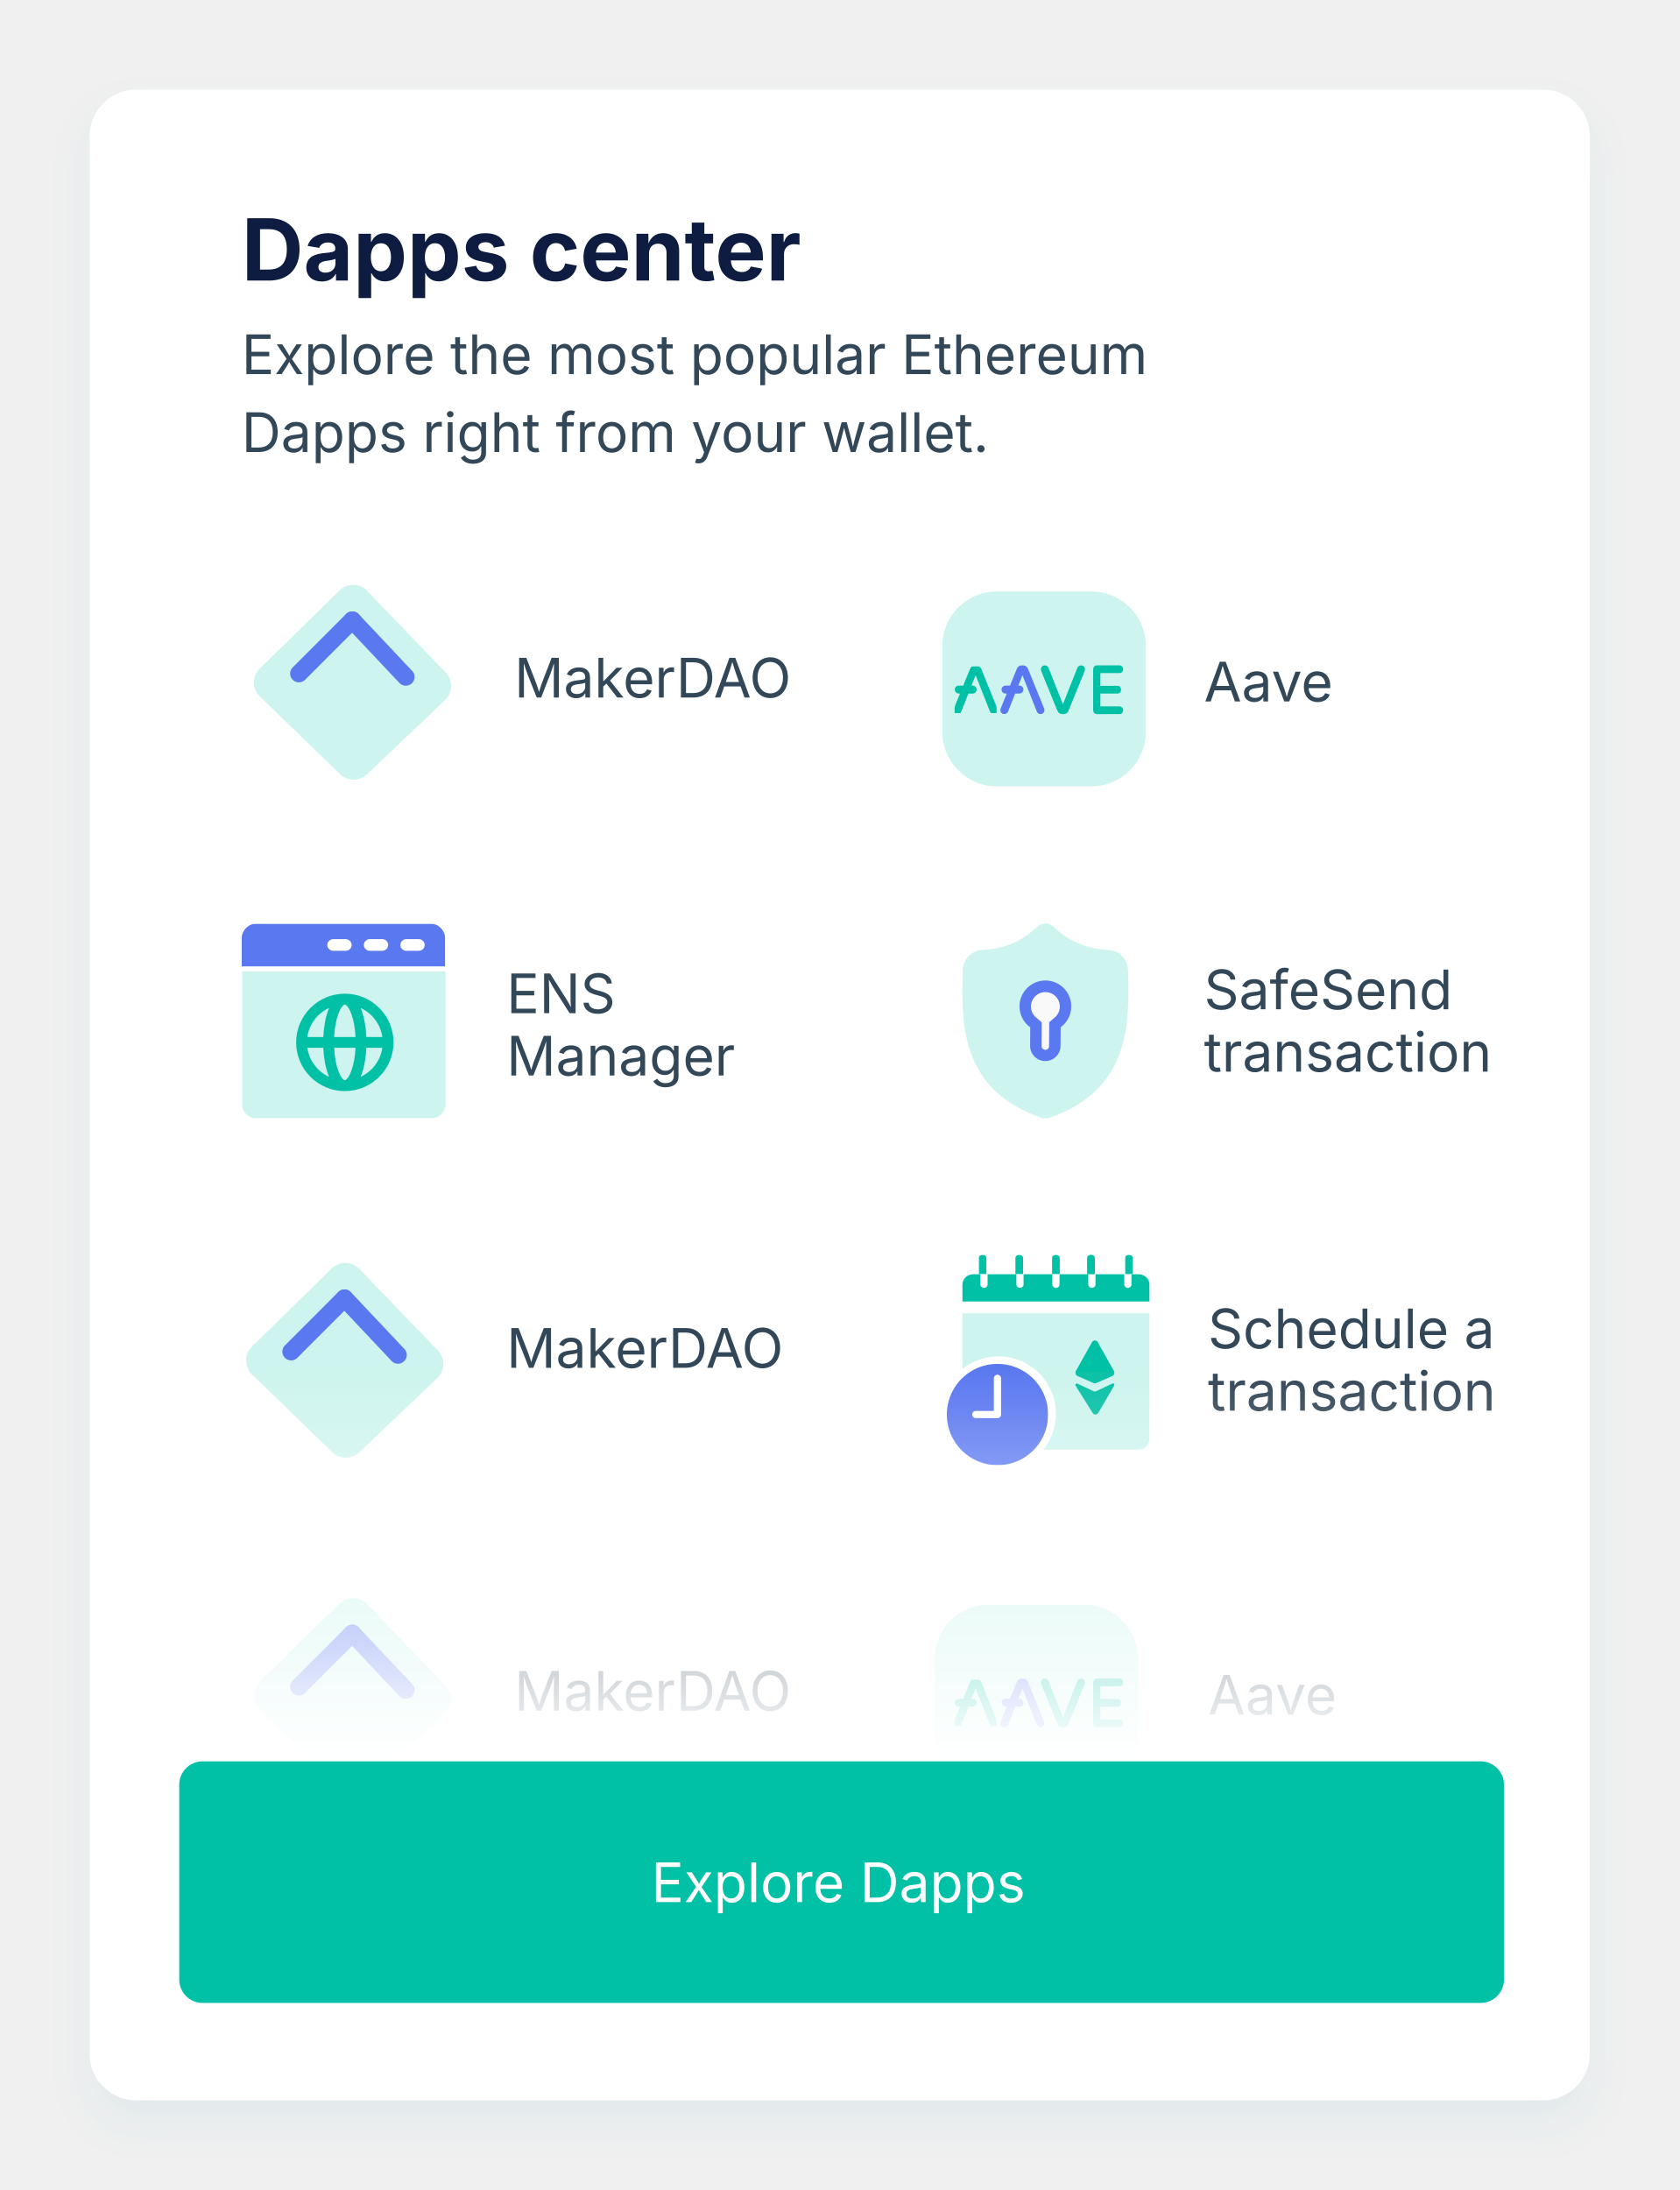
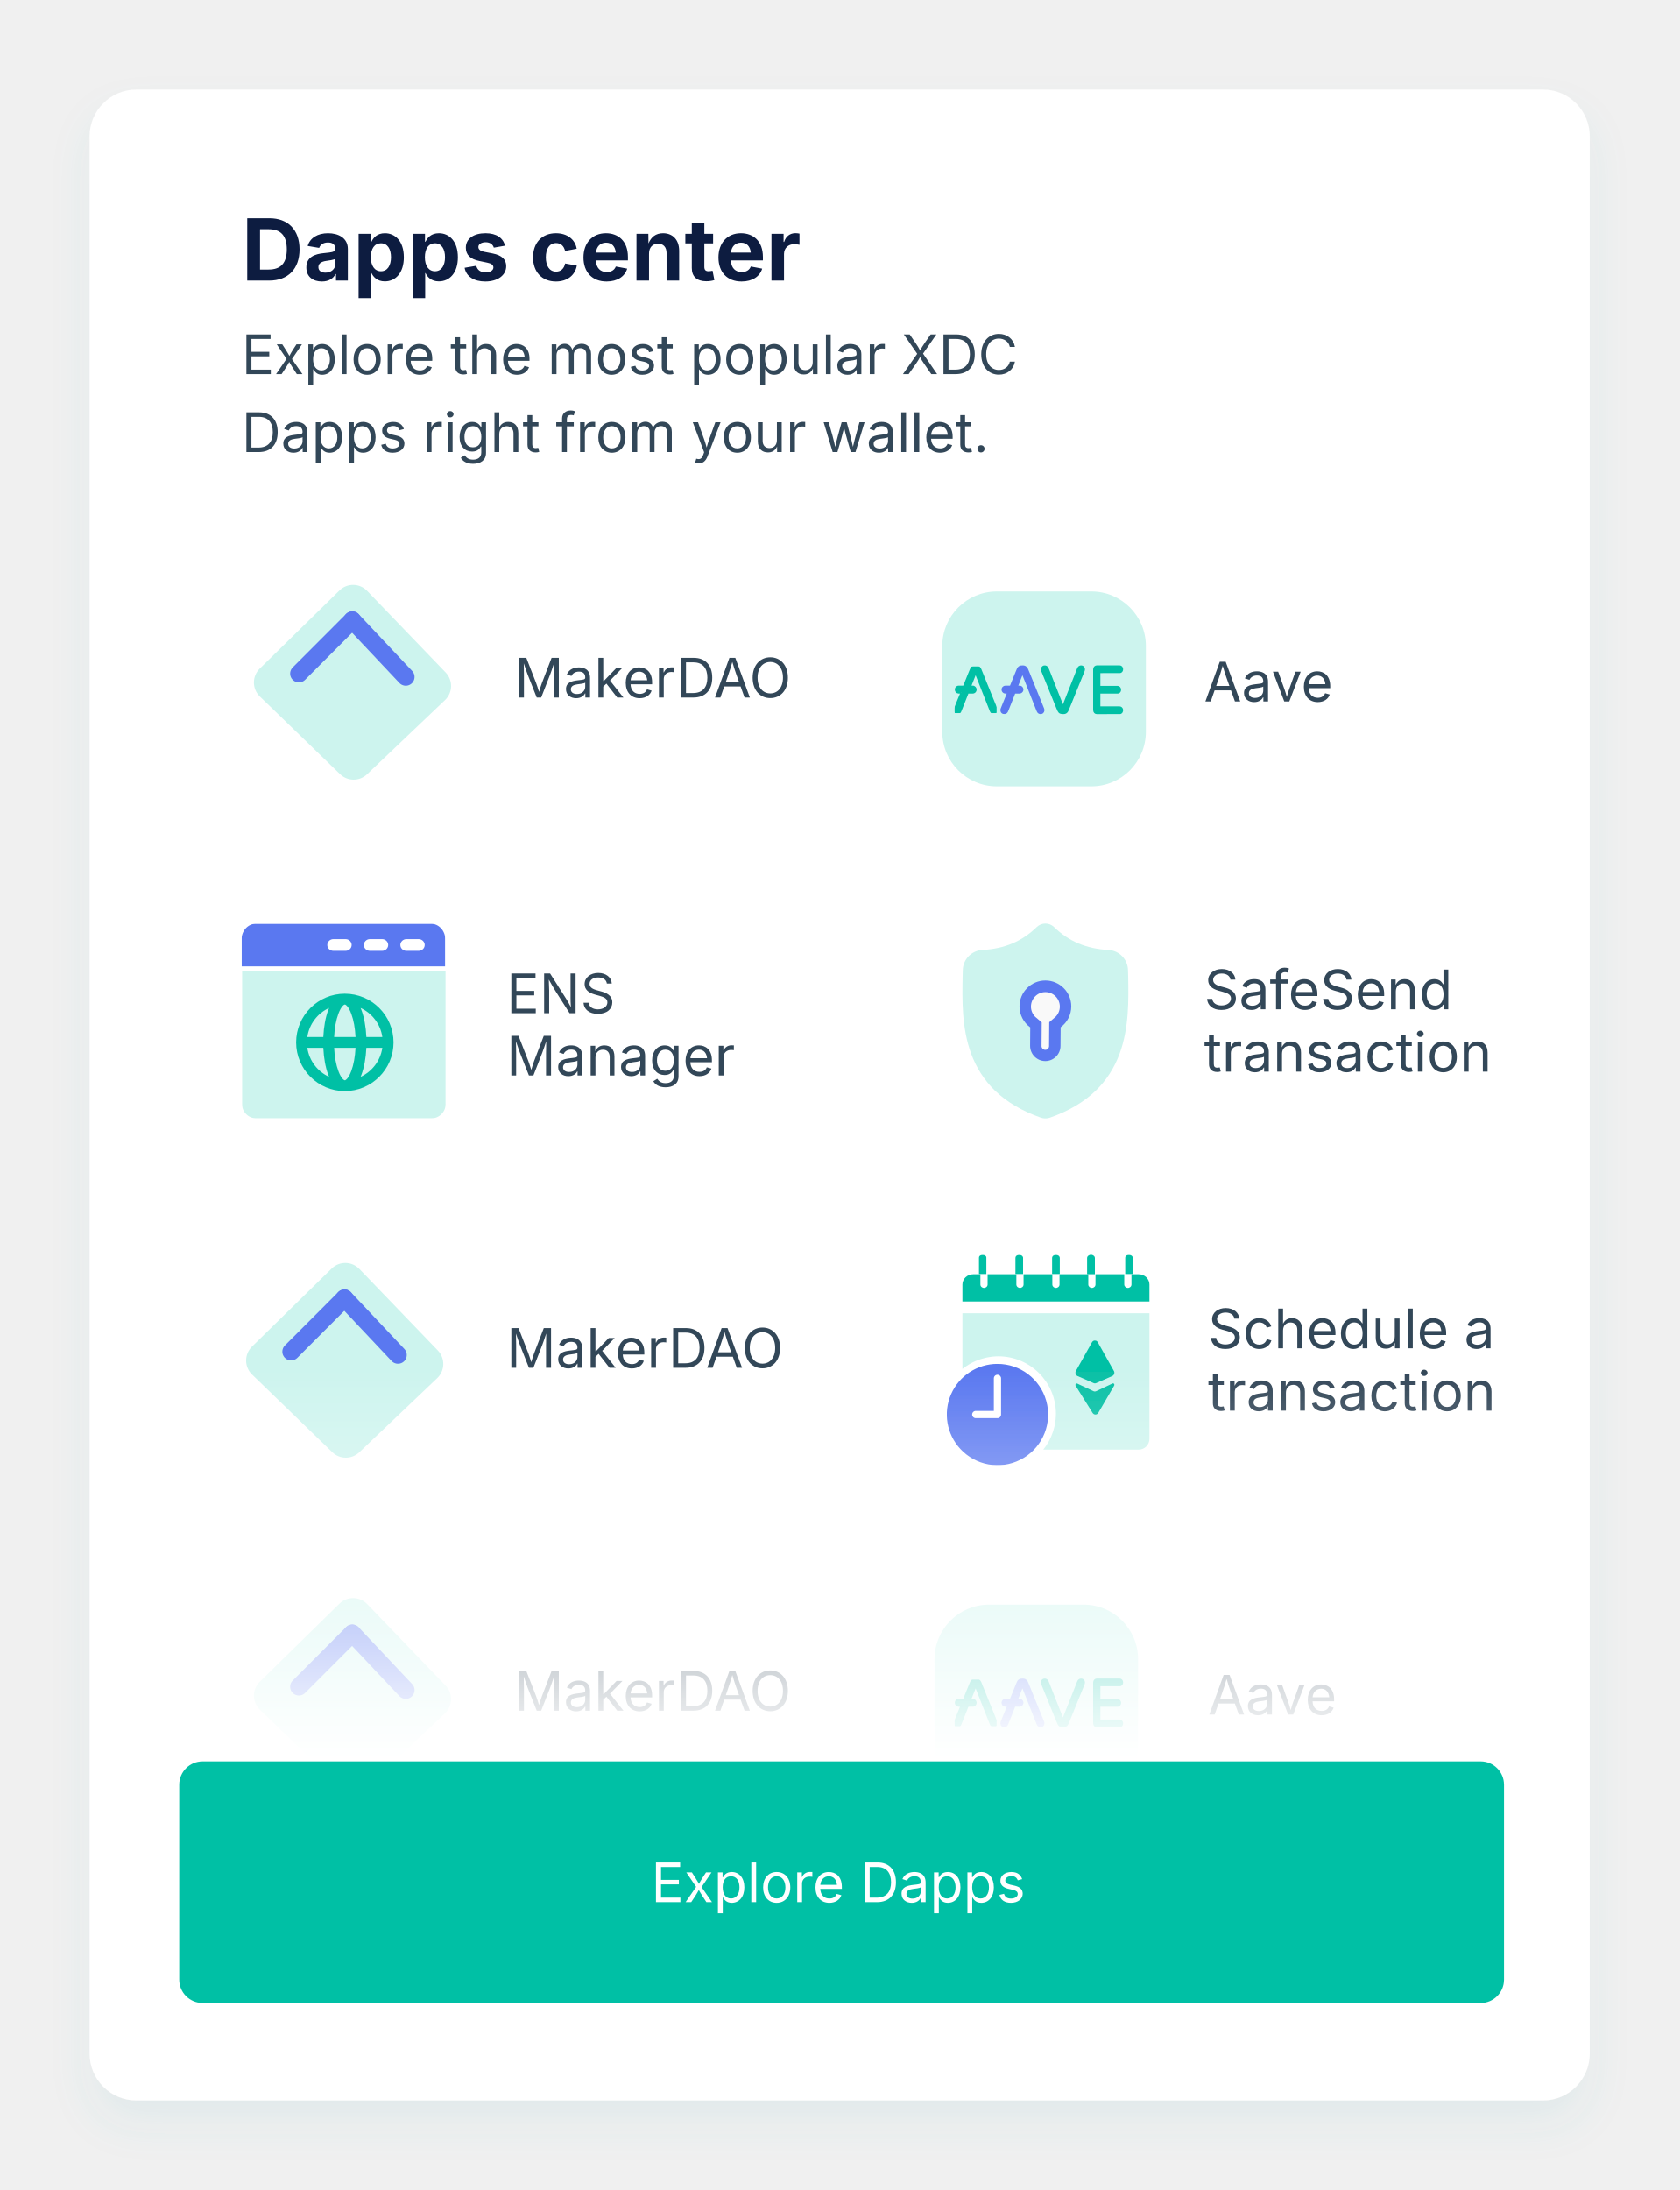
<svg xmlns="http://www.w3.org/2000/svg" xmlns:xlink="http://www.w3.org/1999/xlink" width="431px" height="562px" viewBox="0 0 431 562" version="1.1">
  <defs>
    <filter x="-8.1%" y="-6.0%" width="116.1%" height="112.0%" filterUnits="objectBoundingBox" id="filter-1">
      <feOffset dx="0" dy="6" in="SourceAlpha" result="shadowOffsetOuter1" />
      <feGaussianBlur stdDeviation="5" in="shadowOffsetOuter1" result="shadowBlurOuter1" />
      <feColorMatrix values="0 0 0 0 0.075   0 0 0 0 0.395   0 0 0 0 0.464  0 0 0 0.085 0" type="matrix" in="shadowBlurOuter1" result="shadowMatrixOuter1" />
      <feMerge>
        <feMergeNode in="shadowMatrixOuter1" />
        <feMergeNode in="SourceGraphic" />
      </feMerge>
    </filter>
    <polygon id="path-2" points="0 0.018 10.774 0.018 10.774 11.994 0 11.994" />
    <polygon id="path-4" points="0 0.018 10.774 0.018 10.774 11.994 0 11.994" />
    <polygon id="path-6" points="0.103 0.24 52.38 0.24 52.38 38 0.103 38" />
    <polygon id="path-8" points="0 0.037 52.277 0.037 52.277 11.037 0 11.037" />
    <polygon id="path-10" points="0 0 26 0 26 26 0 26" />
    <polygon id="path-12" points="0 0 2 0 2 5 0 5" />
    <polygon id="path-14" points="0.731 0 2.731 0 2.731 5 0.731 5" />
    <polygon id="path-16" points="0.577 0 2.577 0 2.577 5 0.577 5" />
    <polygon id="path-18" points="0.192 0 2.192 0 2.192 5 0.192 5" />
    <linearGradient x1="50%" y1="15.254%" x2="50%" y2="68.353%" id="linearGradient-20">
      <stop stop-color="#FFFFFF" stop-opacity="0" offset="0%" />
      <stop stop-color="#FFFFFF" offset="100%" />
    </linearGradient>
  </defs>
  <g id="Landing-page_mobile-layout" stroke="none" stroke-width="1" fill="none" fill-rule="evenodd">
    <g id="landing-page-Dapps" transform="translate(8, -1260)">
      <g id="Group-8" filter="url(#filter-1)" transform="translate(15, 1283)">
        <rect id="Rectangle" fill="#FFFFFF" x="0" y="0" width="385" height="516" rx="12" />
        <g id="Group-9" transform="translate(38, 125)">
          <g id="Group-29" transform="translate(186, 89)">
            <g id="lock-copy" fill-rule="nonzero">
              <path d="M21.296,13.593 C23.421,13.593 25.348,14.456 26.744,15.853 C28.138,17.248 29,19.175 29,21.3 C29,22.724 28.609,24.088 27.904,25.263 C27.472,25.984 26.922,26.635 26.271,27.186 L26.271,27.186 L26.241,31.452 C26.235,32.819 25.682,34.045 24.804,34.934 C23.901,35.847 22.653,36.407 21.276,36.407 C19.911,36.407 18.672,35.855 17.773,34.959 C16.868,34.057 16.309,32.808 16.312,31.432 L16.312,31.432 L16.343,27.204 C15.688,26.655 15.135,26.005 14.7,25.284 C13.988,24.105 13.593,22.734 13.593,21.3 C13.593,19.175 14.455,17.248 15.849,15.853 C17.244,14.456 19.172,13.593 21.296,13.593 Z" id="Path" stroke="#5A78F0" stroke-width="8" fill="#F9F9F9" />
              <path d="M42.543,13.566 L42.541,13.527 C42.52,13.047 42.505,12.539 42.496,11.973 C42.456,9.216 40.263,6.936 37.505,6.782 C31.754,6.461 27.306,4.586 23.504,0.883 L23.472,0.852 C22.232,-0.284 20.362,-0.284 19.122,0.852 L19.089,0.883 C15.288,4.586 10.839,6.461 5.089,6.782 C2.33,6.936 0.138,9.216 0.097,11.974 C0.089,12.535 0.074,13.044 0.052,13.527 L0.05,13.618 C-0.062,19.48 -0.201,26.775 2.241,33.397 C3.583,37.039 5.616,40.204 8.283,42.806 C11.321,45.769 15.3,48.122 20.109,49.798 C20.266,49.853 20.428,49.897 20.593,49.93 C20.827,49.977 21.062,50 21.297,50 C21.532,50 21.767,49.977 22.001,49.93 C22.166,49.897 22.329,49.852 22.487,49.797 C27.29,48.118 31.265,45.765 34.3,42.802 C36.965,40.199 38.999,37.032 40.342,33.39 C42.793,26.748 42.654,19.439 42.543,13.566 Z M25.211,26.617 L25.177,31.397 C25.173,33.545 23.425,35.291 21.276,35.291 C19.125,35.291 17.375,33.541 17.375,31.392 L17.375,31.381 L17.409,26.638 C15.689,25.4 14.653,23.409 14.653,21.251 C14.653,17.589 17.633,14.61 21.296,14.61 C24.959,14.61 27.939,17.589 27.939,21.251 C27.939,23.394 26.913,25.377 25.211,26.617 Z" id="Shape" fill="#CDF4EE" />
            </g>
            <text id="SafeSend-transaction" font-family="SFProText-Regular, SF Pro Text" font-size="14" font-weight="normal" fill="#334758">
              <tspan x="62" y="22">SafeSend </tspan>
              <tspan x="62" y="38">transaction </tspan>
            </text>
          </g>
          <g id="Group-45" transform="translate(180, 3)">
            <g id="Group-13-Copy-2" fill="#CDF4EE">
              <rect id="Rectangle-4" x="0.836" y="0.783" width="52.247" height="50" rx="14" />
            </g>
            <g id="Group-10" transform="translate(4, 20)">
              <path d="M37.156,6.739 L37.156,10.519 L37.263,10.519 C38.95,10.519 40.638,10.521 42.325,10.518 C42.644,10.517 42.927,10.765 42.986,11.112 C43.065,11.576 42.796,11.997 42.406,11.998 C40.417,12 38.428,11.997 36.439,12 C36.121,12 35.834,11.694 35.818,11.33 C35.811,11.171 35.801,11.011 35.801,10.852 C35.8,7.517 35.799,4.182 35.801,0.847 C35.801,0.441 35.971,0.146 36.274,0.033 C36.33,0.011 36.392,0.001 36.452,0.001 C38.429,-0 40.406,0 42.383,0 C42.712,0 42.988,0.318 42.998,0.72 C43.008,1.105 42.795,1.365 42.56,1.444 C42.497,1.465 42.43,1.478 42.365,1.478 C40.666,1.48 38.967,1.479 37.267,1.479 L37.157,1.479 L37.157,5.26 L37.261,5.26 C38.796,5.26 40.332,5.262 41.867,5.258 C42.188,5.257 42.466,5.595 42.47,5.97 C42.472,6.255 42.387,6.479 42.171,6.628 C42.064,6.702 41.95,6.738 41.828,6.738 C40.307,6.739 38.787,6.739 37.266,6.739 L37.156,6.739 Z" id="Fill-1" stroke="#00C0A5" stroke-width="0.5" fill="#05C0A5" />
              <g id="Group-5">
                <mask id="mask-3" fill="white">
                  <use xlink:href="#path-2" />
                </mask>
                <g id="Clip-4" />
                <path d="M1.753,6.729 C1.506,6.729 1.274,6.729 1.042,6.728 C0.621,6.727 0.299,6.39 0.297,5.974 C0.295,5.62 0.49,5.336 0.822,5.221 C0.886,5.199 0.957,5.194 1.025,5.193 C1.476,5.191 1.927,5.192 2.378,5.192 C2.569,4.723 2.759,4.258 2.948,3.793 C3.121,3.364 3.292,2.933 3.466,2.504 C3.63,2.099 3.795,1.695 3.963,1.291 C4.053,1.073 4.137,0.85 4.245,0.64 C4.388,0.359 4.593,0.135 4.91,0.053 C4.979,0.035 5.051,0.018 5.121,0.018 C5.355,0.02 5.591,0.015 5.823,0.041 C6.028,0.064 6.191,0.191 6.332,0.343 C6.623,0.656 6.719,1.071 6.884,1.448 C7.048,1.821 7.193,2.202 7.345,2.579 C7.552,3.094 7.757,3.61 7.965,4.125 C8.149,4.578 8.337,5.03 8.522,5.484 C8.682,5.879 8.839,6.276 9,6.671 C9.198,7.158 9.398,7.644 9.596,8.131 C9.757,8.527 9.913,8.924 10.075,9.319 C10.258,9.769 10.443,10.219 10.63,10.668 C10.717,10.877 10.79,11.085 10.771,11.32 C10.744,11.677 10.496,11.954 10.135,11.989 C9.851,12.016 9.616,11.939 9.444,11.714 C9.35,11.591 9.279,11.444 9.221,11.299 C9.021,10.806 8.832,10.309 8.638,9.814 C8.393,9.19 8.148,8.566 7.902,7.943 C7.705,7.446 7.504,6.949 7.308,6.451 C7.047,5.788 6.79,5.124 6.528,4.461 C6.305,3.896 6.078,3.332 5.854,2.767 C5.712,2.41 5.574,2.052 5.434,1.694 C5.423,1.667 5.407,1.643 5.387,1.607 C4.913,2.805 4.445,3.991 3.97,5.192 C4.195,5.192 4.403,5.202 4.611,5.19 C5.067,5.164 5.416,5.554 5.402,5.984 C5.391,6.286 5.173,6.619 4.885,6.692 C4.816,6.709 4.745,6.726 4.674,6.727 C4.266,6.73 3.858,6.729 3.45,6.728 C3.394,6.728 3.362,6.735 3.336,6.803 C2.949,7.794 2.558,8.783 2.166,9.772 C1.936,10.353 1.713,10.936 1.47,11.51 C1.354,11.786 1.144,11.965 0.828,11.987 C0.517,12.008 0.253,11.926 0.099,11.627 C-0.027,11.384 -0.029,11.126 0.073,10.87 C0.316,10.267 0.559,9.664 0.803,9.061 C1.047,8.462 1.293,7.863 1.537,7.264 C1.609,7.089 1.679,6.913 1.753,6.729" id="Fill-3" stroke="#00C0A5" stroke-width="0.5" fill="#05C0A5" mask="url(#mask-3)" />
              </g>
              <path d="M17.401,1.589 C16.923,2.796 16.452,3.987 15.977,5.189 C16.21,5.189 16.432,5.191 16.654,5.188 C17.136,5.182 17.483,5.635 17.398,6.103 C17.331,6.469 16.984,6.734 16.649,6.728 C16.224,6.72 15.798,6.726 15.367,6.726 C15.163,7.247 14.962,7.767 14.757,8.285 C14.546,8.817 14.331,9.347 14.121,9.879 C13.912,10.404 13.714,10.934 13.498,11.456 C13.378,11.745 13.176,11.95 12.843,11.987 C12.611,12.013 12.399,11.965 12.227,11.81 C12.081,11.679 12.022,11.495 12.003,11.297 C11.979,11.043 12.088,10.826 12.178,10.603 C12.376,10.116 12.571,9.628 12.769,9.14 C13.027,8.507 13.286,7.874 13.545,7.241 C13.613,7.074 13.681,6.907 13.756,6.726 C13.517,6.726 13.287,6.726 13.057,6.726 C12.78,6.727 12.564,6.611 12.41,6.378 C12.221,6.095 12.261,5.664 12.495,5.427 C12.656,5.264 12.841,5.186 13.066,5.188 C13.475,5.191 13.884,5.187 14.293,5.19 C14.366,5.191 14.395,5.164 14.421,5.099 C14.584,4.689 14.752,4.282 14.918,3.874 C15.091,3.448 15.263,3.021 15.436,2.595 C15.589,2.22 15.741,1.845 15.895,1.472 C16.007,1.201 16.113,0.928 16.236,0.663 C16.362,0.394 16.558,0.187 16.835,0.071 C16.867,0.058 16.902,0.043 16.936,0.04 C17.324,0.007 17.717,-0.064 18.086,0.132 C18.307,0.248 18.463,0.437 18.565,0.657 C18.725,1 18.862,1.353 19.006,1.703 C19.159,2.077 19.309,2.452 19.461,2.827 C19.671,3.348 19.879,3.87 20.091,4.391 C20.323,4.96 20.56,5.527 20.792,6.097 C20.999,6.605 21.2,7.116 21.407,7.624 C21.616,8.139 21.83,8.652 22.039,9.166 C22.236,9.65 22.431,10.135 22.624,10.621 C22.683,10.77 22.757,10.918 22.785,11.074 C22.854,11.473 22.689,11.881 22.246,11.977 C21.84,12.065 21.488,11.903 21.306,11.458 C21.087,10.927 20.881,10.39 20.67,9.855 C20.408,9.188 20.148,8.52 19.884,7.854 C19.646,7.252 19.404,6.651 19.166,6.049 C18.906,5.392 18.649,4.734 18.389,4.077 C18.191,3.579 17.991,3.082 17.793,2.584 C17.663,2.258 17.535,1.93 17.401,1.589" id="Fill-6" stroke="#5A78F0" stroke-width="0.5" fill="#5A78F0" />
              <path d="M27.804,10.407 C28.083,9.701 28.358,9 28.635,8.3 C28.953,7.493 29.272,6.686 29.592,5.879 C29.819,5.307 30.049,4.737 30.276,4.166 C30.535,3.512 30.791,2.856 31.049,2.202 C31.255,1.679 31.463,1.156 31.668,0.633 C31.75,0.422 31.862,0.236 32.057,0.115 C32.421,-0.111 33.092,0.003 33.188,0.606 C33.229,0.865 33.156,1.088 33.063,1.316 C32.897,1.72 32.731,2.125 32.566,2.53 C32.412,2.904 32.259,3.278 32.107,3.653 C31.947,4.046 31.787,4.439 31.628,4.832 C31.474,5.21 31.321,5.588 31.167,5.965 C31.009,6.352 30.85,6.738 30.693,7.125 C30.538,7.505 30.383,7.886 30.23,8.267 C30.022,8.783 29.817,9.299 29.607,9.814 C29.398,10.325 29.196,10.84 28.967,11.342 C28.819,11.665 28.576,11.917 28.211,11.977 C27.996,12.012 27.772,12 27.553,11.989 C27.422,11.982 27.286,11.952 27.165,11.902 C26.939,11.808 26.778,11.629 26.672,11.41 C26.539,11.132 26.419,10.847 26.3,10.562 C26.142,10.186 25.991,9.807 25.839,9.429 C25.643,8.944 25.45,8.458 25.253,7.974 C25.007,7.371 24.757,6.77 24.512,6.167 C24.305,5.658 24.103,5.147 23.897,4.639 C23.689,4.127 23.477,3.616 23.269,3.105 C23.037,2.535 22.806,1.965 22.577,1.395 C22.52,1.255 22.45,1.116 22.421,0.97 C22.338,0.543 22.494,0.128 22.972,0.018 C23.299,-0.058 23.692,0.118 23.836,0.432 C23.968,0.718 24.082,1.013 24.198,1.307 C24.395,1.802 24.587,2.299 24.781,2.794 C24.96,3.25 25.139,3.706 25.319,4.162 C25.529,4.69 25.742,5.218 25.951,5.747 C26.215,6.413 26.474,7.081 26.738,7.748 C26.922,8.216 27.112,8.682 27.298,9.149 C27.452,9.537 27.602,9.927 27.755,10.315 C27.767,10.345 27.786,10.373 27.804,10.407" id="Fill-8" stroke="#00C0A5" stroke-width="0.5" fill="#05C0A5" />
            </g>
          </g>
          <text id="Aave" font-family="SFProText-Regular, SF Pro Text" font-size="14" font-weight="normal" fill="#334758">
            <tspan x="248" y="32">Aave </tspan>
          </text>
          <g id="Group-10" transform="translate(2, 0)">
            <g id="Group-5-Copy">
              <path d="M24.124,3.529 L3.668,23.566 C1.695,25.498 1.663,28.664 3.595,30.637 C3.626,30.668 3.657,30.7 3.689,30.73 L24.279,50.662 C26.206,52.527 29.261,52.541 31.203,50.692 L51.214,31.651 C53.214,29.748 53.293,26.583 51.39,24.582 C51.383,24.575 51.376,24.568 51.37,24.562 L31.225,3.634 C29.31,1.644 26.145,1.584 24.155,3.499 C24.145,3.509 24.134,3.519 24.124,3.529 Z" id="Path-5" fill="#CDF4EE" />
              <line x1="13.714" y1="24.857" x2="27.415" y2="11.148" id="Line-3" stroke="#5A78F0" stroke-width="4.5" stroke-linecap="round" fill-rule="nonzero" />
              <line x1="27.162" y1="25.714" x2="40.89" y2="11.148" id="Line-3" stroke="#5A78F0" stroke-width="4.5" stroke-linecap="round" fill-rule="nonzero" transform="translate(34.15223, 18.44965) scale(-1, 1) translate(-34.15223, -18.44965) " />
            </g>
            <text id="MakerDAO" font-family="SFProText-Regular, SF Pro Text" font-size="14" font-weight="normal" fill="#334758">
              <tspan x="69" y="31">MakerDAO</tspan>
            </text>
          </g>
          <g id="Group-45" transform="translate(178, 263)">
            <g id="Group-13-Copy-2" fill="#CDF4EE">
              <rect id="Rectangle-4" x="0.836" y="0.783" width="52.247" height="50" rx="14" />
            </g>
            <g id="Group-10" transform="translate(6, 20)">
              <path d="M37.156,6.739 L37.156,10.519 L37.263,10.519 C38.95,10.519 40.638,10.521 42.325,10.518 C42.644,10.517 42.927,10.765 42.986,11.112 C43.065,11.576 42.796,11.997 42.406,11.998 C40.417,12 38.428,11.997 36.439,12 C36.121,12 35.834,11.694 35.818,11.33 C35.811,11.171 35.801,11.011 35.801,10.852 C35.8,7.517 35.799,4.182 35.801,0.847 C35.801,0.441 35.971,0.146 36.274,0.033 C36.33,0.011 36.392,0.001 36.452,0.001 C38.429,-0 40.406,0 42.383,0 C42.712,0 42.988,0.318 42.998,0.72 C43.008,1.105 42.795,1.365 42.56,1.444 C42.497,1.465 42.43,1.478 42.365,1.478 C40.666,1.48 38.967,1.479 37.267,1.479 L37.157,1.479 L37.157,5.26 L37.261,5.26 C38.796,5.26 40.332,5.262 41.867,5.258 C42.188,5.257 42.466,5.595 42.47,5.97 C42.472,6.255 42.387,6.479 42.171,6.628 C42.064,6.702 41.95,6.738 41.828,6.738 C40.307,6.739 38.787,6.739 37.266,6.739 L37.156,6.739 Z" id="Fill-1" stroke="#00C0A5" stroke-width="0.5" fill="#05C0A5" />
              <g id="Group-5">
                <mask id="mask-5" fill="white">
                  <use xlink:href="#path-4" />
                </mask>
                <g id="Clip-4" />
                <path d="M1.753,6.729 C1.506,6.729 1.274,6.729 1.042,6.728 C0.621,6.727 0.299,6.39 0.297,5.974 C0.295,5.62 0.49,5.336 0.822,5.221 C0.886,5.199 0.957,5.194 1.025,5.193 C1.476,5.191 1.927,5.192 2.378,5.192 C2.569,4.723 2.759,4.258 2.948,3.793 C3.121,3.364 3.292,2.933 3.466,2.504 C3.63,2.099 3.795,1.695 3.963,1.291 C4.053,1.073 4.137,0.85 4.245,0.64 C4.388,0.359 4.593,0.135 4.91,0.053 C4.979,0.035 5.051,0.018 5.121,0.018 C5.355,0.02 5.591,0.015 5.823,0.041 C6.028,0.064 6.191,0.191 6.332,0.343 C6.623,0.656 6.719,1.071 6.884,1.448 C7.048,1.821 7.193,2.202 7.345,2.579 C7.552,3.094 7.757,3.61 7.965,4.125 C8.149,4.578 8.337,5.03 8.522,5.484 C8.682,5.879 8.839,6.276 9,6.671 C9.198,7.158 9.398,7.644 9.596,8.131 C9.757,8.527 9.913,8.924 10.075,9.319 C10.258,9.769 10.443,10.219 10.63,10.668 C10.717,10.877 10.79,11.085 10.771,11.32 C10.744,11.677 10.496,11.954 10.135,11.989 C9.851,12.016 9.616,11.939 9.444,11.714 C9.35,11.591 9.279,11.444 9.221,11.299 C9.021,10.806 8.832,10.309 8.638,9.814 C8.393,9.19 8.148,8.566 7.902,7.943 C7.705,7.446 7.504,6.949 7.308,6.451 C7.047,5.788 6.79,5.124 6.528,4.461 C6.305,3.896 6.078,3.332 5.854,2.767 C5.712,2.41 5.574,2.052 5.434,1.694 C5.423,1.667 5.407,1.643 5.387,1.607 C4.913,2.805 4.445,3.991 3.97,5.192 C4.195,5.192 4.403,5.202 4.611,5.19 C5.067,5.164 5.416,5.554 5.402,5.984 C5.391,6.286 5.173,6.619 4.885,6.692 C4.816,6.709 4.745,6.726 4.674,6.727 C4.266,6.73 3.858,6.729 3.45,6.728 C3.394,6.728 3.362,6.735 3.336,6.803 C2.949,7.794 2.558,8.783 2.166,9.772 C1.936,10.353 1.713,10.936 1.47,11.51 C1.354,11.786 1.144,11.965 0.828,11.987 C0.517,12.008 0.253,11.926 0.099,11.627 C-0.027,11.384 -0.029,11.126 0.073,10.87 C0.316,10.267 0.559,9.664 0.803,9.061 C1.047,8.462 1.293,7.863 1.537,7.264 C1.609,7.089 1.679,6.913 1.753,6.729" id="Fill-3" stroke="#00C0A5" stroke-width="0.5" fill="#05C0A5" mask="url(#mask-5)" />
              </g>
              <path d="M17.401,1.589 C16.923,2.796 16.452,3.987 15.977,5.189 C16.21,5.189 16.432,5.191 16.654,5.188 C17.136,5.182 17.483,5.635 17.398,6.103 C17.331,6.469 16.984,6.734 16.649,6.728 C16.224,6.72 15.798,6.726 15.367,6.726 C15.163,7.247 14.962,7.767 14.757,8.285 C14.546,8.817 14.331,9.347 14.121,9.879 C13.912,10.404 13.714,10.934 13.498,11.456 C13.378,11.745 13.176,11.95 12.843,11.987 C12.611,12.013 12.399,11.965 12.227,11.81 C12.081,11.679 12.022,11.495 12.003,11.297 C11.979,11.043 12.088,10.826 12.178,10.603 C12.376,10.116 12.571,9.628 12.769,9.14 C13.027,8.507 13.286,7.874 13.545,7.241 C13.613,7.074 13.681,6.907 13.756,6.726 C13.517,6.726 13.287,6.726 13.057,6.726 C12.78,6.727 12.564,6.611 12.41,6.378 C12.221,6.095 12.261,5.664 12.495,5.427 C12.656,5.264 12.841,5.186 13.066,5.188 C13.475,5.191 13.884,5.187 14.293,5.19 C14.366,5.191 14.395,5.164 14.421,5.099 C14.584,4.689 14.752,4.282 14.918,3.874 C15.091,3.448 15.263,3.021 15.436,2.595 C15.589,2.22 15.741,1.845 15.895,1.472 C16.007,1.201 16.113,0.928 16.236,0.663 C16.362,0.394 16.558,0.187 16.835,0.071 C16.867,0.058 16.902,0.043 16.936,0.04 C17.324,0.007 17.717,-0.064 18.086,0.132 C18.307,0.248 18.463,0.437 18.565,0.657 C18.725,1 18.862,1.353 19.006,1.703 C19.159,2.077 19.309,2.452 19.461,2.827 C19.671,3.348 19.879,3.87 20.091,4.391 C20.323,4.96 20.56,5.527 20.792,6.097 C20.999,6.605 21.2,7.116 21.407,7.624 C21.616,8.139 21.83,8.652 22.039,9.166 C22.236,9.65 22.431,10.135 22.624,10.621 C22.683,10.77 22.757,10.918 22.785,11.074 C22.854,11.473 22.689,11.881 22.246,11.977 C21.84,12.065 21.488,11.903 21.306,11.458 C21.087,10.927 20.881,10.39 20.67,9.855 C20.408,9.188 20.148,8.52 19.884,7.854 C19.646,7.252 19.404,6.651 19.166,6.049 C18.906,5.392 18.649,4.734 18.389,4.077 C18.191,3.579 17.991,3.082 17.793,2.584 C17.663,2.258 17.535,1.93 17.401,1.589" id="Fill-6" stroke="#5A78F0" stroke-width="0.5" fill="#5A78F0" />
              <path d="M27.804,10.407 C28.083,9.701 28.358,9 28.635,8.3 C28.953,7.493 29.272,6.686 29.592,5.879 C29.819,5.307 30.049,4.737 30.276,4.166 C30.535,3.512 30.791,2.856 31.049,2.202 C31.255,1.679 31.463,1.156 31.668,0.633 C31.75,0.422 31.862,0.236 32.057,0.115 C32.421,-0.111 33.092,0.003 33.188,0.606 C33.229,0.865 33.156,1.088 33.063,1.316 C32.897,1.72 32.731,2.125 32.566,2.53 C32.412,2.904 32.259,3.278 32.107,3.653 C31.947,4.046 31.787,4.439 31.628,4.832 C31.474,5.21 31.321,5.588 31.167,5.965 C31.009,6.352 30.85,6.738 30.693,7.125 C30.538,7.505 30.383,7.886 30.23,8.267 C30.022,8.783 29.817,9.299 29.607,9.814 C29.398,10.325 29.196,10.84 28.967,11.342 C28.819,11.665 28.576,11.917 28.211,11.977 C27.996,12.012 27.772,12 27.553,11.989 C27.422,11.982 27.286,11.952 27.165,11.902 C26.939,11.808 26.778,11.629 26.672,11.41 C26.539,11.132 26.419,10.847 26.3,10.562 C26.142,10.186 25.991,9.807 25.839,9.429 C25.643,8.944 25.45,8.458 25.253,7.974 C25.007,7.371 24.757,6.77 24.512,6.167 C24.305,5.658 24.103,5.147 23.897,4.639 C23.689,4.127 23.477,3.616 23.269,3.105 C23.037,2.535 22.806,1.965 22.577,1.395 C22.52,1.255 22.45,1.116 22.421,0.97 C22.338,0.543 22.494,0.128 22.972,0.018 C23.299,-0.058 23.692,0.118 23.836,0.432 C23.968,0.718 24.082,1.013 24.198,1.307 C24.395,1.802 24.587,2.299 24.781,2.794 C24.96,3.25 25.139,3.706 25.319,4.162 C25.529,4.69 25.742,5.218 25.951,5.747 C26.215,6.413 26.474,7.081 26.738,7.748 C26.922,8.216 27.112,8.682 27.298,9.149 C27.452,9.537 27.602,9.927 27.755,10.315 C27.767,10.345 27.786,10.373 27.804,10.407" id="Fill-8" stroke="#00C0A5" stroke-width="0.5" fill="#05C0A5" />
            </g>
          </g>
          <text id="Aave" font-family="SFProText-Regular, SF Pro Text" font-size="14" font-weight="normal" fill="#334758">
            <tspan x="249" y="292">Aave </tspan>
          </text>
          <g id="Group-10" transform="translate(2, 260)">
            <g id="Group-5-Copy">
              <path d="M24.124,3.529 L3.668,23.566 C1.695,25.498 1.663,28.664 3.595,30.637 C3.626,30.668 3.657,30.7 3.689,30.73 L24.279,50.662 C26.206,52.527 29.261,52.541 31.203,50.692 L51.214,31.651 C53.214,29.748 53.293,26.583 51.39,24.582 C51.383,24.575 51.376,24.568 51.37,24.562 L31.225,3.634 C29.31,1.644 26.145,1.584 24.155,3.499 C24.145,3.509 24.134,3.519 24.124,3.529 Z" id="Path-5" fill="#CDF4EE" />
              <line x1="13.714" y1="24.857" x2="27.415" y2="11.148" id="Line-3" stroke="#5A78F0" stroke-width="4.5" stroke-linecap="round" fill-rule="nonzero" />
              <line x1="27.162" y1="25.714" x2="40.89" y2="11.148" id="Line-3" stroke="#5A78F0" stroke-width="4.5" stroke-linecap="round" fill-rule="nonzero" transform="translate(34.15223, 18.44965) scale(-1, 1) translate(-34.15223, -18.44965) " />
            </g>
            <text id="MakerDAO" font-family="SFProText-Regular, SF Pro Text" font-size="14" font-weight="normal" fill="#334758">
              <tspan x="69" y="31">MakerDAO</tspan>
            </text>
          </g>
          <g id="Group-11" transform="translate(1, 89)">
            <g id="Group-3" transform="translate(0, 12)">
              <mask id="mask-7" fill="white">
                <use xlink:href="#path-6" />
              </mask>
              <g id="Clip-2" />
              <path d="M0.103,0.24 L52.381,0.24 L52.381,34.293 C52.381,36.34 50.716,38 48.662,38 L3.823,38 C1.769,38 0.103,36.34 0.103,34.293 L0.103,0.24 Z" id="Fill-1" fill="#CDF4EE" mask="url(#mask-7)" />
            </g>
            <g id="Group-6">
              <mask id="mask-9" fill="white">
                <use xlink:href="#path-8" />
              </mask>
              <g id="Clip-5" />
              <path d="M-0,11.037 L52.277,11.037 L52.277,4.037 C52.277,1.828 50.612,0.037 48.558,0.037 L3.719,0.037 C1.665,0.037 -0,1.828 -0,4.037 L-0,11.037 Z" id="Fill-4" fill="#5A78F0" mask="url(#mask-9)" />
            </g>
            <path d="M26.688,4 C27.55,4 28.25,4.672 28.25,5.5 C28.25,6.328 27.55,7 26.688,7 L23.562,7 C22.7,7 22,6.328 22,5.5 C22,4.672 22.7,4 23.562,4 L26.688,4 Z M36.063,4 C36.925,4 37.626,4.672 37.626,5.5 C37.626,6.328 36.925,7 36.063,7 L32.938,7 C32.075,7 31.376,6.328 31.376,5.5 C31.376,4.672 32.075,4 32.938,4 L36.063,4 Z M45.438,4 C46.301,4 47,4.672 47,5.5 C47,6.328 46.301,7 45.438,7 L42.313,7 C41.45,7 40.75,6.328 40.75,5.5 C40.75,4.672 41.45,4 42.313,4 L45.438,4 Z" id="Fill-7" fill="#FFFFFF" />
            <path d="M30.55,39.338 C30.616,39.18 30.682,39.016 30.747,38.845 C31.464,36.93 31.907,34.499 32.024,31.889 L36.122,31.889 C35.646,35.204 33.492,37.984 30.55,39.338 L30.55,39.338 Z M23.757,29.111 C23.867,26.839 24.247,24.752 24.855,23.131 C25.574,21.21 26.302,20.778 26.5,20.778 C26.698,20.778 27.426,21.21 28.146,23.131 C28.753,24.752 29.134,26.839 29.244,29.111 L23.757,29.111 Z M28.146,37.87 C27.426,39.79 26.698,40.222 26.5,40.222 C26.302,40.222 25.574,39.79 24.855,37.87 C24.247,36.249 23.867,34.162 23.757,31.889 L29.244,31.889 C29.134,34.162 28.753,36.249 28.146,37.87 L28.146,37.87 Z M22.253,22.156 C21.536,24.07 21.093,26.502 20.977,29.111 L16.878,29.111 C17.354,25.797 19.509,23.017 22.45,21.663 C22.384,21.821 22.318,21.984 22.253,22.156 L22.253,22.156 Z M16.878,31.889 L20.977,31.889 C21.093,34.499 21.536,36.93 22.253,38.845 C22.318,39.016 22.384,39.18 22.45,39.338 C19.509,37.984 17.354,35.204 16.878,31.889 L16.878,31.889 Z M36.122,29.111 L32.024,29.111 C31.907,26.501 31.464,24.07 30.747,22.156 C30.682,21.984 30.616,21.821 30.55,21.663 C33.492,23.017 35.646,25.797 36.122,29.111 L36.122,29.111 Z M26.5,18 C19.607,18 14,23.608 14,30.5 C14,37.393 19.607,43 26.5,43 C33.393,43 39,37.393 39,30.5 C39,23.608 33.393,18 26.5,18 L26.5,18 Z" id="Fill-9" fill="#05C0A5" />
          </g>
          <g id="Group-30" transform="translate(69, 99)" fill="#334758" font-family="SFProText-Regular, SF Pro Text" font-size="14" font-weight="normal">
            <text id="ENS-Manager">
              <tspan x="1.8189894e-12" y="13">ENS </tspan>
              <tspan x="1.8189894e-12" y="29">Manager </tspan>
            </text>
          </g>
          <g id="Group-30" transform="translate(249, 185)" fill="#334758" font-family="SFProText-Regular, SF Pro Text" font-size="14" font-weight="normal">
            <text id="Schedule-a-transacti">
              <tspan x="1.8189894e-12" y="13">Schedule a</tspan>
              <tspan x="1.8189894e-12" y="29">transaction</tspan>
            </text>
          </g>
          <g id="Group-26" transform="translate(182, 174)">
            <g id="Group-3" transform="translate(0, 28)">
              <mask id="mask-11" fill="white">
                <use xlink:href="#path-10" />
              </mask>
              <g id="Clip-2" />
              <path d="M13.921,13 C13.921,13.512 13.506,13.928 12.994,13.928 L7.426,13.928 C6.913,13.928 6.498,13.512 6.498,13 C6.498,12.488 6.913,12.072 7.426,12.072 L12.066,12.072 L12.066,3.715 C12.066,3.202 12.482,2.786 12.994,2.786 C13.506,2.786 13.921,3.202 13.921,3.715 L13.921,13 Z M12.994,0 C7.829,-0.005 3.154,3.052 1.086,7.788 C-0.982,12.522 -0.048,18.033 3.464,21.822 C3.686,22.068 3.92,22.304 4.167,22.525 C8.433,26.49 14.814,27.131 19.782,24.092 C24.751,21.054 27.092,15.079 25.511,9.472 C23.931,3.864 18.816,-0.006 12.994,0 L12.994,0 Z" id="Fill-1" fill="#5A78F0" mask="url(#mask-11)" />
            </g>
            <path d="M52,15 L4,15 L4,29.294 C4.136,29.186 4.277,29.091 4.419,28.986 C4.561,28.882 4.696,28.779 4.834,28.681 C5.121,28.485 5.414,28.301 5.713,28.129 C5.814,28.068 5.91,28.003 6.013,27.945 C6.414,27.718 6.828,27.515 7.248,27.327 C7.363,27.277 7.48,27.236 7.596,27.188 C7.912,27.059 8.23,26.935 8.555,26.826 C8.711,26.774 8.87,26.729 9.028,26.682 C9.324,26.593 9.62,26.515 9.922,26.445 C10.087,26.406 10.252,26.371 10.419,26.337 C10.736,26.275 11.054,26.229 11.374,26.187 C11.523,26.169 11.669,26.144 11.818,26.13 C12.286,26.085 12.757,26.056 13.231,26.056 C21.382,26.066 27.988,32.656 28,40.79 C28,41.262 27.972,41.732 27.926,42.199 C27.911,42.347 27.887,42.493 27.869,42.64 C27.828,42.961 27.777,43.28 27.719,43.595 C27.685,43.762 27.648,43.926 27.611,44.091 C27.541,44.391 27.461,44.69 27.372,44.986 C27.326,45.142 27.28,45.299 27.228,45.454 C27.118,45.783 26.993,46.107 26.859,46.427 C26.814,46.536 26.775,46.647 26.726,46.755 C26.539,47.179 26.332,47.593 26.104,47.998 C26.053,48.09 25.993,48.175 25.94,48.265 C25.756,48.576 25.565,48.88 25.359,49.176 C25.267,49.311 25.166,49.439 25.068,49.57 C24.97,49.701 24.864,49.861 24.751,50 L49.231,50 C50.76,50 52,48.763 52,47.237 L52,15 Z" id="Fill-4" fill="#CDF4EE" />
            <path d="M52,7.625 C52,6.175 50.76,5 49.231,5 L47.385,5 L47.385,7.625 C47.385,8.108 46.972,8.5 46.462,8.5 C45.952,8.5 45.538,8.108 45.538,7.625 L45.538,5 L38.154,5 L38.154,7.625 C38.154,8.108 37.74,8.5 37.231,8.5 C36.722,8.5 36.308,8.108 36.308,7.625 L36.308,5 L28.923,5 L28.923,7.625 C28.923,8.108 28.509,8.5 28,8.5 C27.491,8.5 27.076,8.108 27.076,7.625 L27.076,5 L19.692,5 L19.692,7.625 C19.692,8.108 19.279,8.5 18.77,8.5 C18.26,8.5 17.846,8.108 17.846,7.625 L17.846,5 L10.462,5 L10.462,7.625 C10.462,8.108 10.048,8.5 9.539,8.5 C9.028,8.5 8.615,8.108 8.615,7.625 L8.615,5 L6.77,5 C5.24,5 4,6.175 4,7.625 L4,12 L52,12 L52,7.625 Z" id="Fill-6" fill="#05C0A5" />
            <g id="Group-10" transform="translate(27, 0)">
              <mask id="mask-13" fill="white">
                <use xlink:href="#path-12" />
              </mask>
              <g id="Clip-9" />
              <path d="M1,-8.33333333e-05 C0.448,-8.33333333e-05 0,0.373 0,0.833 L0,5 L2,5 L2,0.833 C2,0.373 1.552,-8.33333333e-05 1,-8.33333333e-05" id="Fill-8" fill="#05C0A5" mask="url(#mask-13)" />
            </g>
            <path d="M37,0 C36.447,0 36,0.373 36,0.833 L36,5 L38,5 L38,0.833 C38,0.373 37.552,0 37,0" id="Fill-11" fill="#05C0A5" />
            <g id="Group-15" transform="translate(45, 0)">
              <mask id="mask-15" fill="white">
                <use xlink:href="#path-14" />
              </mask>
              <g id="Clip-14" />
              <path d="M2.731,0.833 C2.731,0.373 2.284,-8.33333333e-05 1.73,-8.33333333e-05 C1.179,-8.33333333e-05 0.731,0.373 0.731,0.833 L0.731,5 L2.731,5 L2.731,0.833 Z" id="Fill-13" fill="#05C0A5" mask="url(#mask-15)" />
            </g>
            <g id="Group-18" transform="translate(17, 0)">
              <mask id="mask-17" fill="white">
                <use xlink:href="#path-16" />
              </mask>
              <g id="Clip-17" />
              <path d="M1.577,-8.33333333e-05 C1.025,-8.33333333e-05 0.577,0.373 0.577,0.833 L0.577,5 L2.577,5 L2.577,0.833 C2.577,0.373 2.129,-8.33333333e-05 1.577,-8.33333333e-05" id="Fill-16" fill="#05C0A5" mask="url(#mask-17)" />
            </g>
            <g id="Group-21" transform="translate(8, 0)">
              <mask id="mask-19" fill="white">
                <use xlink:href="#path-18" />
              </mask>
              <g id="Clip-20" />
              <path d="M1.192,-8.33333333e-05 C0.64,-8.33333333e-05 0.192,0.373 0.192,0.833 L0.192,5 L2.192,5 L2.192,0.833 C2.192,0.373 1.744,-8.33333333e-05 1.192,-8.33333333e-05" id="Fill-19" fill="#05C0A5" mask="url(#mask-19)" />
            </g>
            <path d="M37.255,22.446 L33.118,29.831 C32.878,30.26 33.017,30.811 33.428,31.06 C33.46,31.079 33.494,31.096 33.528,31.112 L37.665,32.929 C37.88,33.024 38.121,33.024 38.335,32.929 L42.472,31.112 C42.912,30.919 43.117,30.392 42.932,29.934 C42.918,29.898 42.901,29.864 42.882,29.831 L38.746,22.446 C38.505,22.017 37.977,21.873 37.565,22.122 C37.437,22.201 37.33,22.312 37.255,22.446" id="Fill-22" fill="#05C0A5" />
            <path d="M33.489,33.058 L37.629,35.006 C37.851,35.111 38.105,35.111 38.326,35.006 L42.51,33.032 C42.687,32.948 42.894,33.036 42.971,33.229 C43.017,33.344 43.008,33.477 42.946,33.584 L38.876,40.559 C38.617,41.002 38.076,41.133 37.668,40.852 C37.566,40.783 37.479,40.691 37.412,40.583 L33.06,33.621 C32.952,33.447 32.994,33.21 33.153,33.092 C33.252,33.019 33.38,33.006 33.489,33.058" id="Fill-24" fill="#05C0A5" />
          </g>
          <g id="Group-5-Copy" transform="translate(0, 174)">
            <path d="M24.124,3.529 L3.668,23.566 C1.695,25.498 1.663,28.664 3.595,30.637 C3.626,30.668 3.657,30.7 3.689,30.73 L24.279,50.662 C26.206,52.527 29.261,52.541 31.203,50.692 L51.214,31.651 C53.214,29.748 53.293,26.583 51.39,24.582 C51.383,24.575 51.376,24.568 51.37,24.562 L31.225,3.634 C29.31,1.644 26.145,1.584 24.155,3.499 C24.145,3.509 24.134,3.519 24.124,3.529 Z" id="Path-5" fill="#CDF4EE" />
            <line x1="13.714" y1="24.857" x2="27.415" y2="11.148" id="Line-3" stroke="#5A78F0" stroke-width="4.5" stroke-linecap="round" fill-rule="nonzero" />
            <line x1="27.162" y1="25.714" x2="40.89" y2="11.148" id="Line-3" stroke="#5A78F0" stroke-width="4.5" stroke-linecap="round" fill-rule="nonzero" transform="translate(34.15223, 18.44965) scale(-1, 1) translate(-34.15223, -18.44965) " />
          </g>
          <text id="MakerDAO" font-family="SFProText-Regular, SF Pro Text" font-size="14" font-weight="normal" fill="#334758">
            <tspan x="69" y="203">MakerDAO</tspan>
          </text>
        </g>
        <polygon id="Rectangle" fill="url(#linearGradient-20)" points="2 299 254.634 299 365 299 365 489 2 489" />
        <text id="Using-the-most-popul" font-family="SFProText-Regular, SF Pro Text" font-size="14" font-weight="normal" line-spacing="20" fill="#334758">
-           <tspan x="39" y="73">Explore the most popular Ethereum </tspan>
+           <tspan x="39" y="73">Explore the most popular XDC </tspan>
          <tspan x="39" y="93">Dapps right from your wallet.</tspan>
        </text>
        <text id="Dapps-center" font-family="SFProDisplay-Bold, SF Pro Display" font-size="22" font-weight="bold" fill="#0B1A40">
          <tspan x="39" y="49">Dapps center</tspan>
        </text>
        <g id="Send-Transaction" transform="translate(23, 429)">
          <path d="M6,0 L334,0 C337.314,-6.08718376e-16 340,2.686 340,6 L340,56 C340,59.314 337.314,62 334,62 L6,62 C2.686,62 4.05812251e-16,59.314 0,56 L0,6 C-4.05812251e-16,2.686 2.686,6.08718376e-16 6,0 Z" id="Unlock-wallet" fill="#05C0A5" />
          <text id="Explore-Dapps" font-family="SFProText-Medium, SF Pro Text" font-size="14" font-weight="400" fill="#FFFFFF">
            <tspan x="121.116" y="36.12">Explore Dapps</tspan>
          </text>
        </g>
      </g>
    </g>
  </g>
</svg>
